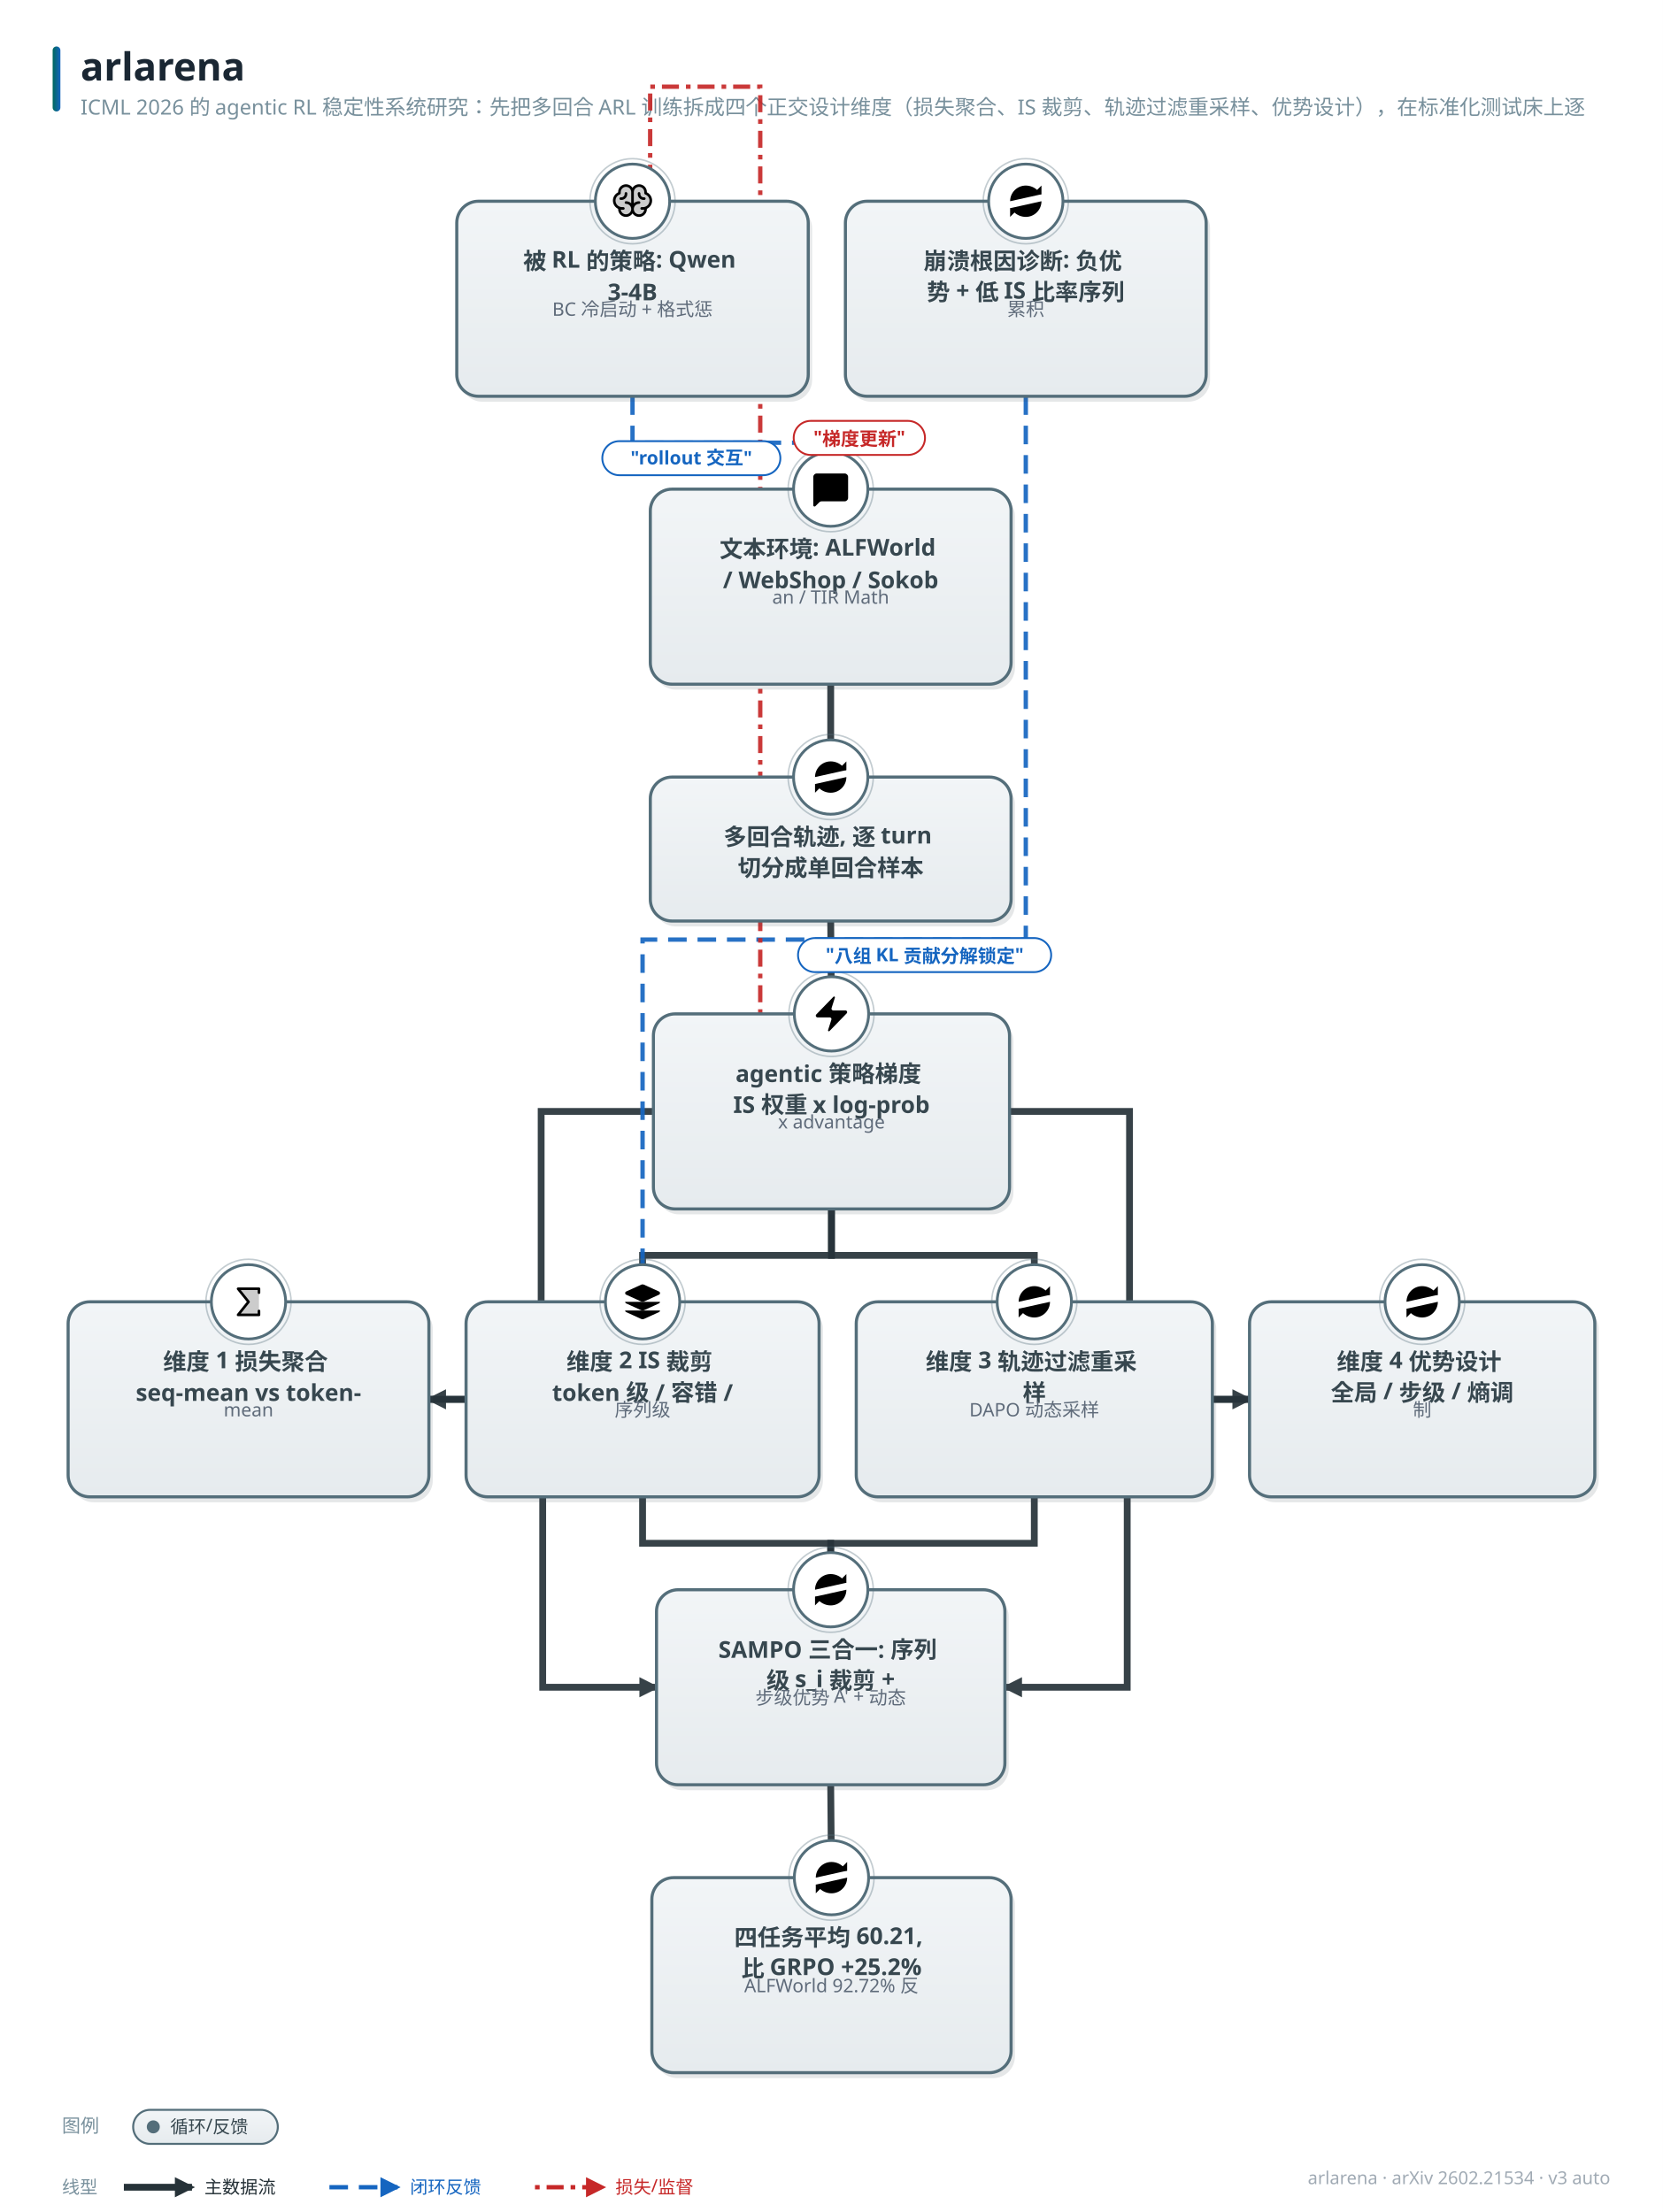
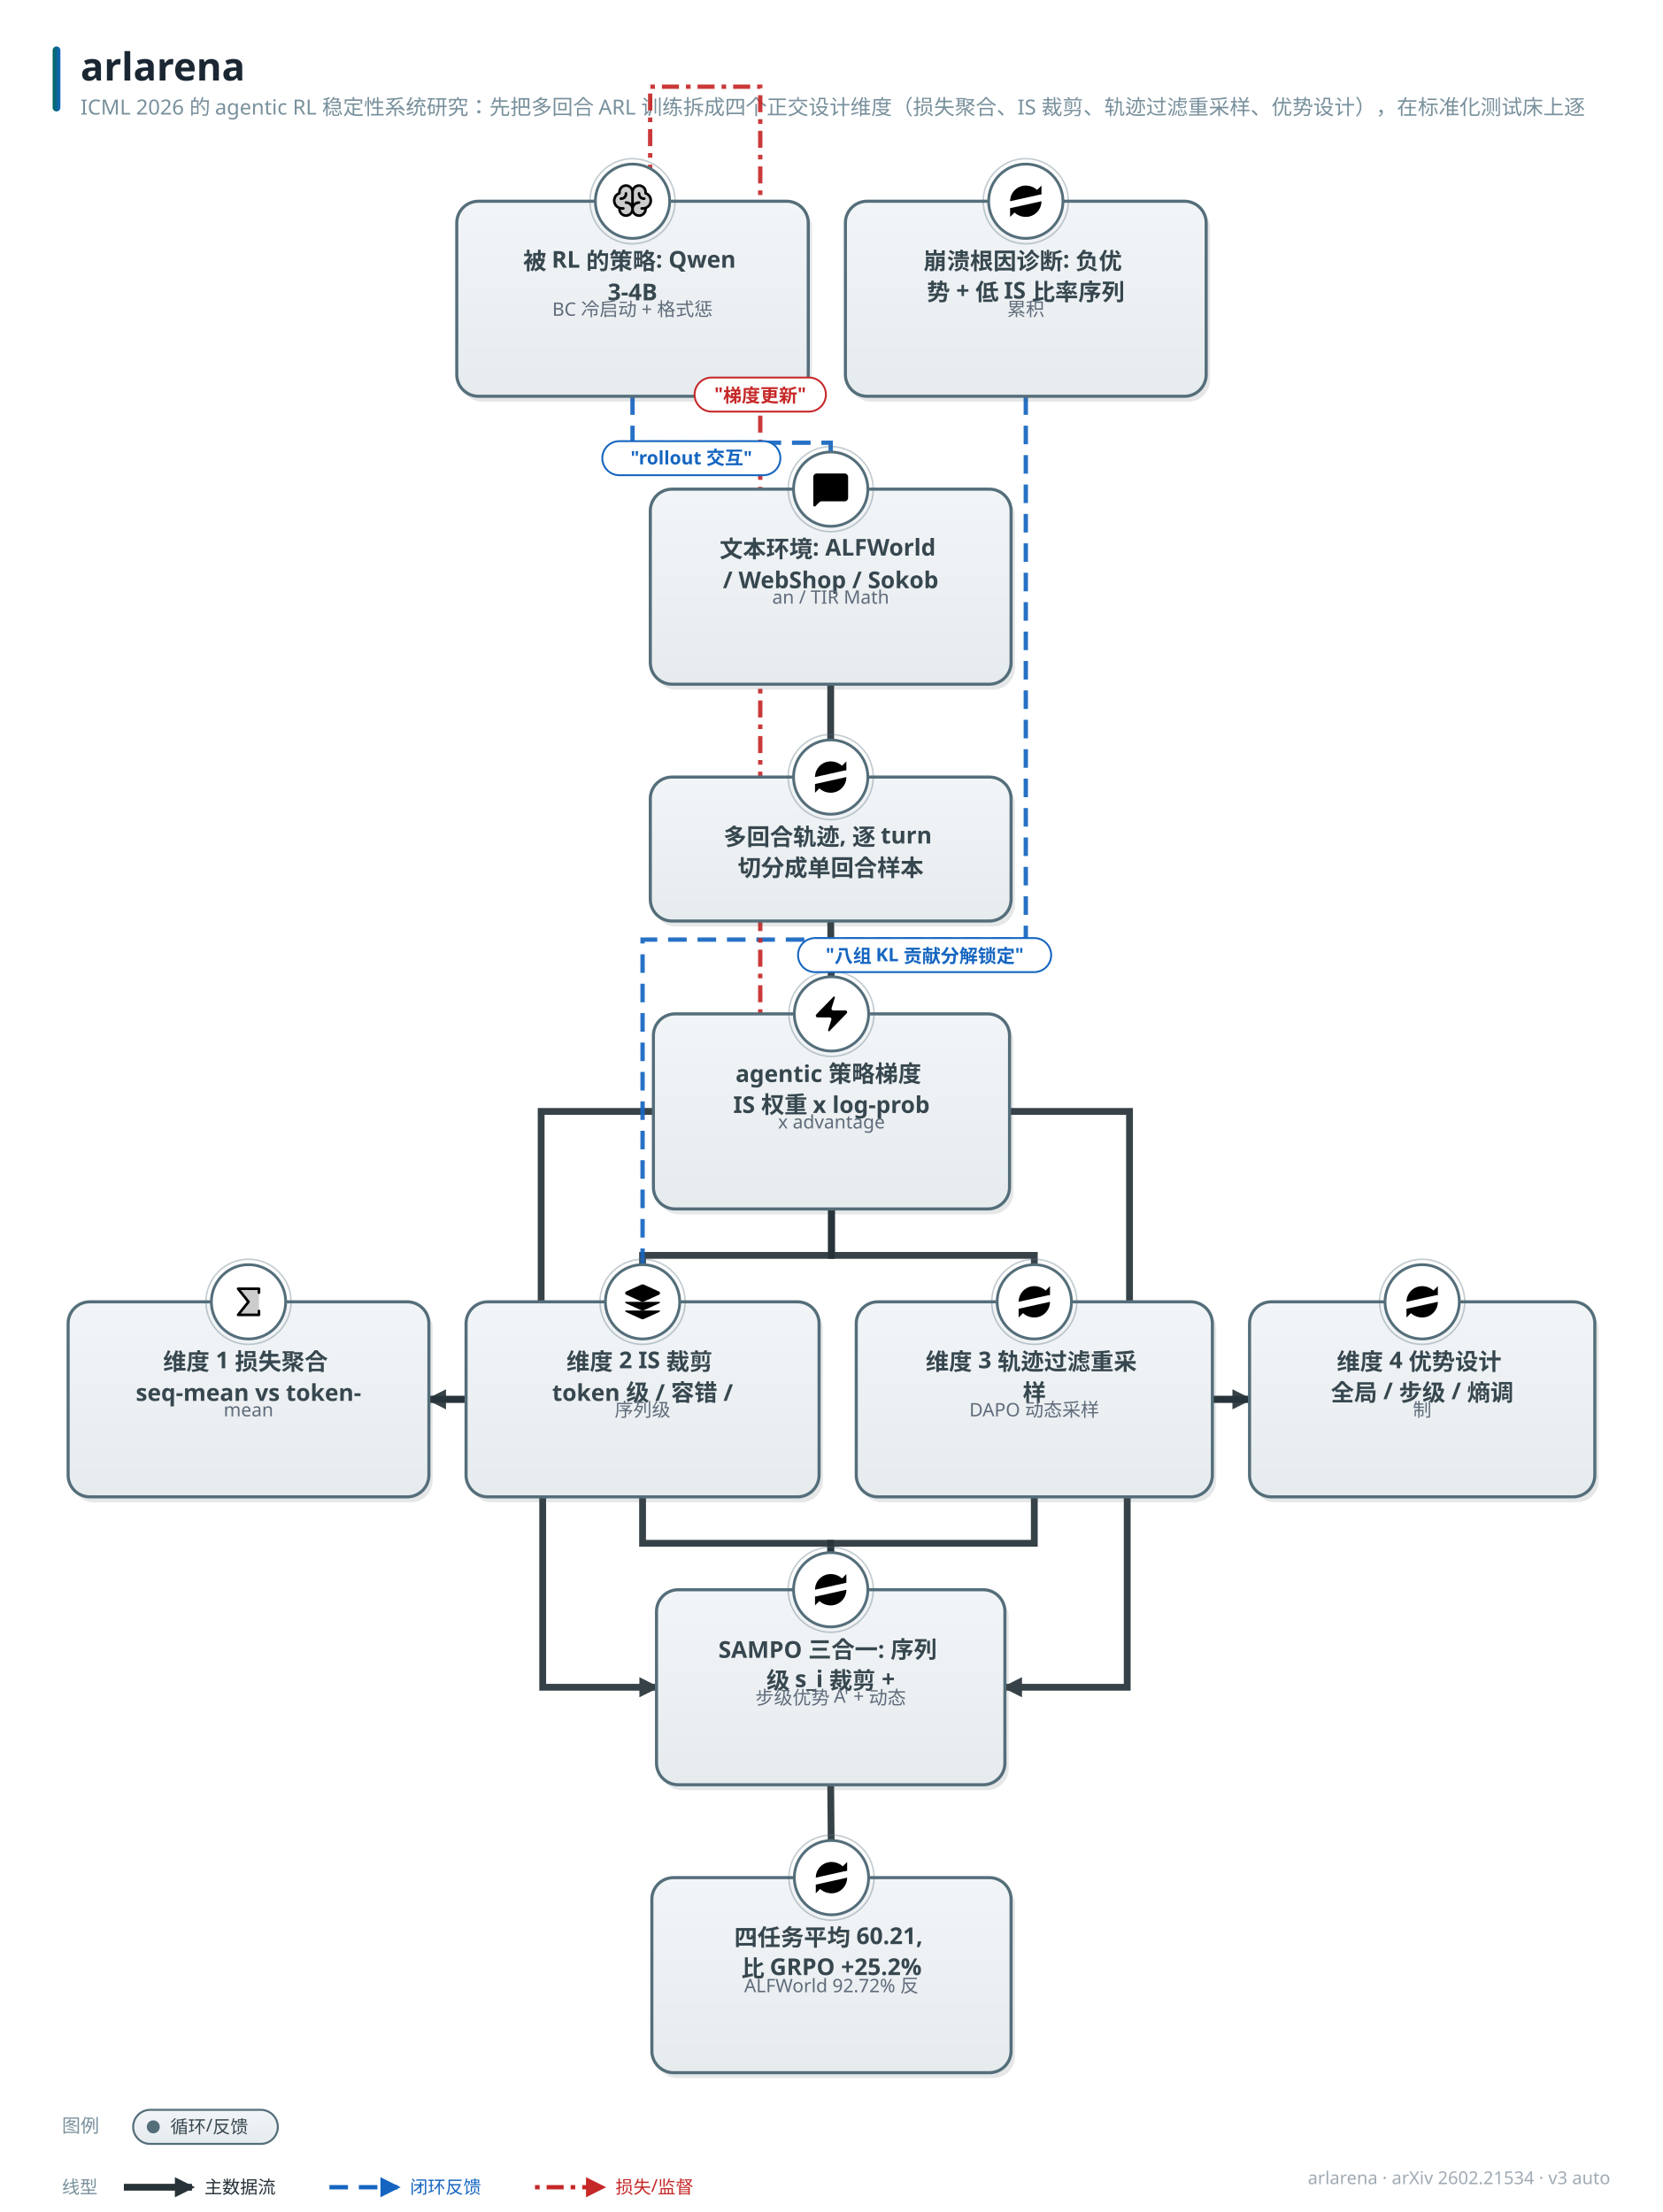
<svg xmlns="http://www.w3.org/2000/svg" width="1074" height="1429" viewBox="0 0 1074 1429" font-family="'PingFang SC','Hiragino Sans GB','Microsoft YaHei','Segoe UI',sans-serif">
  <style>text{font-family:'PingFang SC','Hiragino Sans GB','Microsoft YaHei','Segoe UI',sans-serif;} .lbl{font-weight:700;}</style>
  <defs>
    <linearGradient id="g-data" x1="0" y1="0" x2="0" y2="1">
      <stop offset="0" stop-color="#f1f9f1" />
      <stop offset="1" stop-color="#e2f0e2" />
    </linearGradient>
    <linearGradient id="g-frozen" x1="0" y1="0" x2="0" y2="1">
      <stop offset="0" stop-color="#f0f7fe" />
      <stop offset="1" stop-color="#dcecfb" />
    </linearGradient>
    <linearGradient id="g-train" x1="0" y1="0" x2="0" y2="1">
      <stop offset="0" stop-color="#fff6e8" />
      <stop offset="1" stop-color="#ffedd4" />
    </linearGradient>
    <linearGradient id="g-loss" x1="0" y1="0" x2="0" y2="1">
      <stop offset="0" stop-color="#fdf0f1" />
      <stop offset="1" stop-color="#f9e0e2" />
    </linearGradient>
    <linearGradient id="g-act" x1="0" y1="0" x2="0" y2="1">
      <stop offset="0" stop-color="#f8f1fb" />
      <stop offset="1" stop-color="#f0e4f7" />
    </linearGradient>
    <linearGradient id="g-loop" x1="0" y1="0" x2="0" y2="1">
      <stop offset="0" stop-color="#f2f5f7" />
      <stop offset="1" stop-color="#e6ebee" />
    </linearGradient>
    <linearGradient id="g-env" x1="0" y1="0" x2="0" y2="1">
      <stop offset="0" stop-color="#eef8f6" />
      <stop offset="1" stop-color="#dcf0ec" />
    </linearGradient>
    <linearGradient id="g-mem" x1="0" y1="0" x2="0" y2="1">
      <stop offset="0" stop-color="#fffef0" />
      <stop offset="1" stop-color="#fdf6d8" />
    </linearGradient>
    <linearGradient id="g-reward" x1="0" y1="0" x2="0" y2="1">
      <stop offset="0" stop-color="#fdf2f7" />
      <stop offset="1" stop-color="#f9e2ed" />
    </linearGradient>
    <linearGradient id="g-key" x1="0" y1="0" x2="0" y2="1">
      <stop offset="0" stop-color="#fffaf0" />
      <stop offset="1" stop-color="#fff1d6" />
    </linearGradient>
    <linearGradient id="g-title" x1="0" y1="0" x2="1" y2="0">
      <stop offset="0" stop-color="#00695c" />
      <stop offset="1" stop-color="#1565c0" />
    </linearGradient>
    <marker id="arr-main" viewBox="0 0 10 10" refX="8.5" refY="5" markerWidth="13" markerHeight="13" markerUnits="userSpaceOnUse" orient="auto-start-reverse">
      <path d="M0 0 L10 5 L0 10 z" fill="#546e7a" />
    </marker>
    <marker id="arr-thick" viewBox="0 0 10 10" refX="8.5" refY="5" markerWidth="13" markerHeight="13" markerUnits="userSpaceOnUse" orient="auto-start-reverse">
      <path d="M0 0 L10 5 L0 10 z" fill="#263238" />
    </marker>
    <marker id="arr-thin" viewBox="0 0 10 10" refX="8.5" refY="5" markerWidth="13" markerHeight="13" markerUnits="userSpaceOnUse" orient="auto-start-reverse">
      <path d="M0 0 L10 5 L0 10 z" fill="#9fb0bb" />
    </marker>
    <marker id="arr-fb" viewBox="0 0 10 10" refX="8.5" refY="5" markerWidth="13" markerHeight="13" markerUnits="userSpaceOnUse" orient="auto-start-reverse">
      <path d="M0 0 L10 5 L0 10 z" fill="#1565c0" />
    </marker>
    <marker id="arr-loss" viewBox="0 0 10 10" refX="8.5" refY="5" markerWidth="13" markerHeight="13" markerUnits="userSpaceOnUse" orient="auto-start-reverse">
      <path d="M0 0 L10 5 L0 10 z" fill="#c62828" />
    </marker>
  </defs>
  <rect width="1074" height="1429" fill="#ffffff" />
  <rect x="34" y="30" width="5" height="42" rx="2.5" fill="url(#g-title)" />
  <text x="52" y="52" font-size="25" font-weight="800" fill="#1a2733">arlarena</text>
  <text x="52" y="74" font-size="13.5" fill="#78909c">ICML 2026 的 agentic RL 稳定性系统研究：先把多回合 ARL 训练拆成四个正交设计维度（损失聚合、IS 裁剪、轨迹过滤重采样、优势设计），在标准化测试床上逐</text>
  <text x="1040" y="1411" font-size="11.5" fill="#a0aab4" text-anchor="end">arlarena · arXiv 2602.21534 · v3 auto</text>
  <path d="M 422.0 718.0 L 349.5 718.0 L 349.5 904.0 L 277.0 904.0" fill="none" stroke="#263238" stroke-width="4.4" marker-end="url(#arr-thick)" opacity="0.92" />
  <path d="M 537.0 781.0 L 537.0 811.0 L 415.0 811.0 L 415.0 841.0" fill="none" stroke="#263238" stroke-width="4.4" marker-end="url(#arr-thick)" opacity="0.92" />
  <path d="M 537.0 781.0 L 537.0 811.0 L 668.0 811.0 L 668.0 841.0" fill="none" stroke="#263238" stroke-width="4.4" marker-end="url(#arr-thick)" opacity="0.92" />
  <path d="M 652.0 718.0 L 729.5 718.0 L 729.5 904.0 L 807.0 904.0" fill="none" stroke="#263238" stroke-width="4.4" marker-end="url(#arr-thick)" opacity="0.92" />
  <path d="M 408.5 256.0 L 408.5 286.0 L 536.5 286.0 L 536.5 316.0" fill="none" stroke="#1565c0" stroke-width="2.8" stroke-dasharray="12 7" marker-end="url(#arr-fb)" opacity="0.92" />
  <path d="M 536.5 442.0 L 536.5 502.0" fill="none" stroke="#263238" stroke-width="4.4" marker-end="url(#arr-thick)" opacity="0.92" />
  <path d="M 536.5 595.0 L 537.0 655.0" fill="none" stroke="#263238" stroke-width="4.4" marker-end="url(#arr-thick)" opacity="0.92" />
  <path d="M 277.0 904.0 L 350.5 904.0 L 350.5 1090.0 L 424.0 1090.0" fill="none" stroke="#263238" stroke-width="4.4" marker-end="url(#arr-thick)" opacity="0.92" />
  <path d="M 415.0 967.0 L 415.0 997.0 L 536.5 997.0 L 536.5 1027.0" fill="none" stroke="#263238" stroke-width="4.4" marker-end="url(#arr-thick)" opacity="0.92" />
  <path d="M 668.0 967.0 L 668.0 997.0 L 536.5 997.0 L 536.5 1027.0" fill="none" stroke="#263238" stroke-width="4.4" marker-end="url(#arr-thick)" opacity="0.92" />
  <path d="M 807.0 904.0 L 728.0 904.0 L 728.0 1090.0 L 649.0 1090.0" fill="none" stroke="#263238" stroke-width="4.4" marker-end="url(#arr-thick)" opacity="0.92" />
  <path d="M 662.5 256.0 L 662.5 607.0 L 415.0 607.0 L 415.0 841.0" fill="none" stroke="#1565c0" stroke-width="2.8" stroke-dasharray="12 7" marker-end="url(#arr-fb)" opacity="0.92" />
  <path d="M 536.5 1153.0 L 537.0 1213.0" fill="none" stroke="#263238" stroke-width="4.4" marker-end="url(#arr-thick)" opacity="0.92" />
  <path d="M 491.0 655.0 L 491.0 56.0 L 419.9 56.0 L 419.9 130.0" fill="none" stroke="#c62828" stroke-width="2.8" stroke-dasharray="3 4.5 11 4.5" marker-end="url(#arr-loss)" opacity="0.92" />
  <rect x="297.5" y="133.5" width="227" height="126" rx="14" fill="#37474f" opacity="0.13" />
  <rect x="295" y="130" width="227" height="126" rx="14" fill="url(#g-loop)" stroke="#546e7a" stroke-width="2.0" />
  <circle cx="408.5" cy="130" r="24" fill="#ffffff" stroke="#546e7a" stroke-width="1.8" />
  <circle cx="408.5" cy="130" r="27.5" fill="none" stroke="#546e7a" stroke-width="1" opacity="0.35" />
  <g transform="translate(395.0,116.5) scale(0.1055)">
    <path d="M240,124a48,48,0,0,1-32,45.27h0V176a40,40,0,0,1-80,0,40,40,0,0,1-80,0v-6.73h0a48,48,0,0,1,0-90.54V72a40,40,0,0,1,80,0,40,40,0,0,1,80,0v6.73A48,48,0,0,1,240,124Z" opacity="0.2" />
    <path d="M248,124a56.11,56.11,0,0,0-32-50.61V72a48,48,0,0,0-88-26.49A48,48,0,0,0,40,72v1.39a56,56,0,0,0,0,101.2V176a48,48,0,0,0,88,26.49A48,48,0,0,0,216,176v-1.41A56.09,56.09,0,0,0,248,124ZM88,208a32,32,0,0,1-31.81-28.56A55.87,55.87,0,0,0,64,180h8a8,8,0,0,0,0-16H64A40,40,0,0,1,50.67,86.27,8,8,0,0,0,56,78.73V72a32,32,0,0,1,64,0v68.26A47.8,47.8,0,0,0,88,128a8,8,0,0,0,0,16,32,32,0,0,1,0,64Zm104-44h-8a8,8,0,0,0,0,16h8a55.87,55.87,0,0,0,7.81-.56A32,32,0,1,1,168,144a8,8,0,0,0,0-16,47.8,47.8,0,0,0-32,12.26V72a32,32,0,0,1,64,0v6.73a8,8,0,0,0,5.33,7.54A40,40,0,0,1,192,164Zm16-52a8,8,0,0,1-8,8h-4a36,36,0,0,1-36-36V80a8,8,0,0,1,16,0v4a20,20,0,0,0,20,20h4A8,8,0,0,1,208,112ZM60,120H56a8,8,0,0,1,0-16h4A20,20,0,0,0,80,84V80a8,8,0,0,1,16,0v4A36,36,0,0,1,60,120Z" />
  </g>
  <text x="408.5" y="174" font-size="15" class="lbl" fill="#37474f" text-anchor="middle">
    <tspan x="408.5" dy="0">被 RL 的策略: Qwen</tspan>
    <tspan x="408.5" dy="20">3-4B</tspan>
  </text>
  <text x="408.5" y="204" font-size="12" fill="#5f6b7a" text-anchor="middle">BC 冷启动 + 格式惩</text>
  <rect x="422.5" y="319.5" width="233" height="126" rx="14" fill="#37474f" opacity="0.13" />
  <rect x="420" y="316" width="233" height="126" rx="14" fill="url(#g-loop)" stroke="#546e7a" stroke-width="2.0" />
  <circle cx="536.5" cy="316" r="24" fill="#ffffff" stroke="#546e7a" stroke-width="1.8" />
  <circle cx="536.5" cy="316" r="27.5" fill="none" stroke="#546e7a" stroke-width="1" opacity="0.35" />
  <g transform="translate(523.0,302.5) scale(1.125)">
    <path d="M22 17a2 2 0 0 1-2 2H6.828a2 2 0 0 0-1.414.586l-2.202 2.202A.71.71 0 0 1 2 21.286V5a2 2 0 0 1 2-2h16a2 2 0 0 1 2 2z" />
  </g>
  <text x="536.5" y="360" font-size="15" class="lbl" fill="#37474f" text-anchor="middle">
    <tspan x="536.5" dy="0">文本环境: ALFWorld</tspan>
    <tspan x="536.5" dy="20"> / WebShop / Sokob</tspan>
  </text>
  <text x="536.5" y="390" font-size="12" fill="#5f6b7a" text-anchor="middle">an / TIR Math</text>
  <rect x="422.5" y="505.5" width="233" height="93" rx="14" fill="#37474f" opacity="0.13" />
  <rect x="420" y="502" width="233" height="93" rx="14" fill="url(#g-loop)" stroke="#546e7a" stroke-width="2.0" />
  <circle cx="536.5" cy="502" r="24" fill="#ffffff" stroke="#546e7a" stroke-width="1.8" />
  <circle cx="536.5" cy="502" r="27.5" fill="none" stroke="#546e7a" stroke-width="1" opacity="0.35" />
  <g transform="translate(523.0,488.5) scale(1.125)">
    <path d="M3 12a9 9 0 0 1 9-9 9.75 9.75 0 0 1 6.74 2.74L21 8" />
    <path d="M21 3v5h-5" />
    <path d="M21 12a9 9 0 0 1-9 9 9.75 9.75 0 0 1-6.74-2.74L3 16" />
    <path d="M8 16H3v5" />
  </g>
  <text x="536.5" y="546" font-size="15" class="lbl" fill="#37474f" text-anchor="middle">
    <tspan x="536.5" dy="0">多回合轨迹, 逐 turn</tspan>
    <tspan x="536.5" dy="20"> 切分成单回合样本</tspan>
  </text>
  <rect x="424.5" y="658.5" width="230" height="126" rx="14" fill="#37474f" opacity="0.13" />
  <rect x="422" y="655" width="230" height="126" rx="14" fill="url(#g-loop)" stroke="#546e7a" stroke-width="2.0" />
  <circle cx="537.0" cy="655" r="24" fill="#ffffff" stroke="#546e7a" stroke-width="1.8" />
  <circle cx="537.0" cy="655" r="27.5" fill="none" stroke="#546e7a" stroke-width="1" opacity="0.35" />
  <g transform="translate(523.5,641.5) scale(1.125)">
    <path d="M4 14a1 1 0 0 1-.78-1.63l9.9-10.2a.5.5 0 0 1 .86.46l-1.92 6.02A1 1 0 0 0 13 10h7a1 1 0 0 1 .78 1.63l-9.9 10.2a.5.5 0 0 1-.86-.46l1.92-6.02A1 1 0 0 0 11 14z" />
  </g>
  <text x="537.0" y="699" font-size="15" class="lbl" fill="#37474f" text-anchor="middle">
    <tspan x="537.0" dy="0">agentic 策略梯度</tspan>
    <tspan x="537.0" dy="20">IS 权重 x log-prob</tspan>
  </text>
  <text x="537.0" y="729" font-size="12" fill="#5f6b7a" text-anchor="middle"> x advantage</text>
  <rect x="46.5" y="844.5" width="233" height="126" rx="14" fill="#37474f" opacity="0.13" />
  <rect x="44" y="841" width="233" height="126" rx="14" fill="url(#g-loop)" stroke="#546e7a" stroke-width="2.0" />
  <circle cx="160.5" cy="841" r="24" fill="#ffffff" stroke="#546e7a" stroke-width="1.8" />
  <circle cx="160.5" cy="841" r="27.5" fill="none" stroke="#546e7a" stroke-width="1" opacity="0.35" />
  <g transform="translate(147.0,827.5) scale(0.1055)">
    <path d="M192,48V208H64l64-80L64,48Z" opacity="0.2" />
    <path d="M184,72V56H80.65l53.6,67a8,8,0,0,1,0,10l-53.6,67H184V184a8,8,0,0,1,16,0v24a8,8,0,0,1-8,8H64a8,8,0,0,1-6.25-13l60-75-60-75A8,8,0,0,1,64,40H192a8,8,0,0,1,8,8V72a8,8,0,0,1-16,0Z" />
  </g>
  <text x="160.5" y="885" font-size="15" class="lbl" fill="#37474f" text-anchor="middle">
    <tspan x="160.5" dy="0">维度 1 损失聚合</tspan>
    <tspan x="160.5" dy="20">seq-mean vs token-</tspan>
  </text>
  <text x="160.5" y="915" font-size="12" fill="#5f6b7a" text-anchor="middle">mean</text>
  <rect x="303.5" y="844.5" width="228" height="126" rx="14" fill="#37474f" opacity="0.13" />
  <rect x="301" y="841" width="228" height="126" rx="14" fill="url(#g-loop)" stroke="#546e7a" stroke-width="2.0" />
  <circle cx="415.0" cy="841" r="24" fill="#ffffff" stroke="#546e7a" stroke-width="1.8" />
  <circle cx="415.0" cy="841" r="27.5" fill="none" stroke="#546e7a" stroke-width="1" opacity="0.35" />
  <g transform="translate(401.5,827.5) scale(1.125)">
    <path d="M12.83 2.18a2 2 0 0 0-1.66 0L2.6 6.08a1 1 0 0 0 0 1.83l8.58 3.91a2 2 0 0 0 1.66 0l8.58-3.9a1 1 0 0 0 0-1.83z" />
    <path d="M2 12a1 1 0 0 0 .58.91l8.6 3.91a2 2 0 0 0 1.65 0l8.58-3.9A1 1 0 0 0 22 12" />
    <path d="M2 17a1 1 0 0 0 .58.91l8.6 3.91a2 2 0 0 0 1.65 0l8.58-3.9A1 1 0 0 0 22 17" />
  </g>
  <text x="415.0" y="885" font-size="15" class="lbl" fill="#37474f" text-anchor="middle">
    <tspan x="415.0" dy="0">维度 2 IS 裁剪</tspan>
    <tspan x="415.0" dy="20">token 级 / 容错 / </tspan>
  </text>
  <text x="415.0" y="915" font-size="12" fill="#5f6b7a" text-anchor="middle">序列级</text>
  <rect x="555.5" y="844.5" width="230" height="126" rx="14" fill="#37474f" opacity="0.13" />
  <rect x="553" y="841" width="230" height="126" rx="14" fill="url(#g-loop)" stroke="#546e7a" stroke-width="2.0" />
  <circle cx="668.0" cy="841" r="24" fill="#ffffff" stroke="#546e7a" stroke-width="1.8" />
  <circle cx="668.0" cy="841" r="27.5" fill="none" stroke="#546e7a" stroke-width="1" opacity="0.35" />
  <g transform="translate(654.5,827.5) scale(1.125)">
    <path d="M3 12a9 9 0 0 1 9-9 9.75 9.75 0 0 1 6.74 2.74L21 8" />
    <path d="M21 3v5h-5" />
    <path d="M21 12a9 9 0 0 1-9 9 9.75 9.75 0 0 1-6.74-2.74L3 16" />
    <path d="M8 16H3v5" />
  </g>
  <text x="668.0" y="885" font-size="15" class="lbl" fill="#37474f" text-anchor="middle">
    <tspan x="668.0" dy="0">维度 3 轨迹过滤重采</tspan>
    <tspan x="668.0" dy="20">样</tspan>
  </text>
  <text x="668.0" y="915" font-size="12" fill="#5f6b7a" text-anchor="middle">DAPO 动态采样</text>
  <rect x="809.5" y="844.5" width="223" height="126" rx="14" fill="#37474f" opacity="0.13" />
  <rect x="807" y="841" width="223" height="126" rx="14" fill="url(#g-loop)" stroke="#546e7a" stroke-width="2.0" />
  <circle cx="918.5" cy="841" r="24" fill="#ffffff" stroke="#546e7a" stroke-width="1.8" />
  <circle cx="918.5" cy="841" r="27.5" fill="none" stroke="#546e7a" stroke-width="1" opacity="0.35" />
  <g transform="translate(905.0,827.5) scale(1.125)">
    <path d="M3 12a9 9 0 0 1 9-9 9.75 9.75 0 0 1 6.74 2.74L21 8" />
    <path d="M21 3v5h-5" />
    <path d="M21 12a9 9 0 0 1-9 9 9.75 9.75 0 0 1-6.74-2.74L3 16" />
    <path d="M8 16H3v5" />
  </g>
  <text x="918.5" y="885" font-size="15" class="lbl" fill="#37474f" text-anchor="middle">
    <tspan x="918.5" dy="0">维度 4 优势设计</tspan>
    <tspan x="918.5" dy="20">全局 / 步级 / 熵调</tspan>
  </text>
  <text x="918.5" y="915" font-size="12" fill="#5f6b7a" text-anchor="middle">制</text>
  <rect x="548.5" y="133.5" width="233" height="126" rx="14" fill="#37474f" opacity="0.13" />
  <rect x="546" y="130" width="233" height="126" rx="14" fill="url(#g-loop)" stroke="#546e7a" stroke-width="2.0" />
  <circle cx="662.5" cy="130" r="24" fill="#ffffff" stroke="#546e7a" stroke-width="1.8" />
  <circle cx="662.5" cy="130" r="27.5" fill="none" stroke="#546e7a" stroke-width="1" opacity="0.35" />
  <g transform="translate(649.0,116.5) scale(1.125)">
    <path d="M3 12a9 9 0 0 1 9-9 9.75 9.75 0 0 1 6.74 2.74L21 8" />
    <path d="M21 3v5h-5" />
    <path d="M21 12a9 9 0 0 1-9 9 9.75 9.75 0 0 1-6.74-2.74L3 16" />
    <path d="M8 16H3v5" />
  </g>
  <text x="662.5" y="174" font-size="15" class="lbl" fill="#37474f" text-anchor="middle">
    <tspan x="662.5" dy="0">崩溃根因诊断: 负优</tspan>
    <tspan x="662.5" dy="20">势 + 低 IS 比率序列</tspan>
  </text>
  <text x="662.5" y="204" font-size="12" fill="#5f6b7a" text-anchor="middle">累积</text>
  <rect x="426.5" y="1030.5" width="225" height="126" rx="14" fill="#37474f" opacity="0.13" />
  <rect x="424" y="1027" width="225" height="126" rx="14" fill="url(#g-loop)" stroke="#546e7a" stroke-width="2.0" />
  <circle cx="536.5" cy="1027" r="24" fill="#ffffff" stroke="#546e7a" stroke-width="1.8" />
  <circle cx="536.5" cy="1027" r="27.5" fill="none" stroke="#546e7a" stroke-width="1" opacity="0.35" />
  <g transform="translate(523.0,1013.5) scale(1.125)">
    <path d="M3 12a9 9 0 0 1 9-9 9.75 9.75 0 0 1 6.74 2.74L21 8" />
    <path d="M21 3v5h-5" />
    <path d="M21 12a9 9 0 0 1-9 9 9.75 9.75 0 0 1-6.74-2.74L3 16" />
    <path d="M8 16H3v5" />
  </g>
  <text x="536.5" y="1071" font-size="15" class="lbl" fill="#37474f" text-anchor="middle">
    <tspan x="536.5" dy="0">SAMPO 三合一: 序列</tspan>
    <tspan x="536.5" dy="20">级 s_i 裁剪 +</tspan>
  </text>
  <text x="536.5" y="1101" font-size="12" fill="#5f6b7a" text-anchor="middle">步级优势 A' + 动态</text>
  <rect x="423.5" y="1216.5" width="232" height="126" rx="14" fill="#37474f" opacity="0.13" />
  <rect x="421" y="1213" width="232" height="126" rx="14" fill="url(#g-loop)" stroke="#546e7a" stroke-width="2.0" />
  <circle cx="537.0" cy="1213" r="24" fill="#ffffff" stroke="#546e7a" stroke-width="1.8" />
  <circle cx="537.0" cy="1213" r="27.5" fill="none" stroke="#546e7a" stroke-width="1" opacity="0.35" />
  <g transform="translate(523.5,1199.5) scale(1.125)">
    <path d="M3 12a9 9 0 0 1 9-9 9.75 9.75 0 0 1 6.74 2.74L21 8" />
    <path d="M21 3v5h-5" />
    <path d="M21 12a9 9 0 0 1-9 9 9.75 9.75 0 0 1-6.74-2.74L3 16" />
    <path d="M8 16H3v5" />
  </g>
  <text x="537.0" y="1257" font-size="15" class="lbl" fill="#37474f" text-anchor="middle">
    <tspan x="537.0" dy="0">四任务平均 60.21, </tspan>
    <tspan x="537.0" dy="20">比 GRPO +25.2%</tspan>
  </text>
  <text x="537.0" y="1287" font-size="12" fill="#5f6b7a" text-anchor="middle">ALFWorld 92.72% 反</text>
  <g transform="translate(446.5,296.0)">
    <rect x="-57.5" y="-11" width="115.0" height="22" rx="11" fill="#ffffff" stroke="#1565c0" stroke-width="1.2" />
    <text y="4" font-size="12" fill="#1565c0" font-weight="600" text-anchor="middle">"rollout 交互"</text>
  </g>
  <g transform="translate(597.2,617.0)">
    <rect x="-81.8" y="-11" width="163.5" height="22" rx="11" fill="#ffffff" stroke="#1565c0" stroke-width="1.2" />
    <text y="4" font-size="12" fill="#1565c0" font-weight="600" text-anchor="middle">"八组 KL 贡献分解锁定"</text>
  </g>
-   <g transform="translate(555.0,282.9)">
+   <g transform="translate(491.0,254.9)">
    <rect x="-42.4" y="-11" width="84.8" height="22" rx="11" fill="#ffffff" stroke="#c62828" stroke-width="1.2" />
    <text y="4" font-size="12" fill="#c62828" font-weight="600" text-anchor="middle">"梯度更新"</text>
  </g>
  <text x="40" y="1377.5" font-size="12" fill="#78909c">图例</text>
  <g>
    <rect x="86" y="1363" width="93.43" height="22" rx="11" fill="url(#g-loop)" stroke="#546e7a" stroke-width="1.3" />
    <circle cx="99" cy="1374" r="4.2" fill="#546e7a" />
    <text x="110" y="1378" font-size="11.5" fill="#37474f">循环/反馈</text>
  </g>
  <text x="40" y="1417" font-size="11.5" fill="#78909c">线型</text>
  <g>
    <path d="M 80 1413 h 44" stroke="#263238" stroke-width="4.4" marker-end="url(#arr-thick)" />
    <text x="132" y="1417" font-size="11.5" fill="#263238">主数据流</text>
  </g>
  <g>
    <path d="M 212.76 1413 h 44" stroke="#1565c0" stroke-width="2.8" stroke-dasharray="12 7" marker-end="url(#arr-fb)" />
    <text x="264.76" y="1417" font-size="11.5" fill="#1565c0">闭环反馈</text>
  </g>
  <g>
    <path d="M 345.52 1413 h 44" stroke="#c62828" stroke-width="2.8" stroke-dasharray="3 4.5 11 4.5" marker-end="url(#arr-loss)" />
    <text x="397.52" y="1417" font-size="11.5" fill="#c62828">损失/监督</text>
  </g>
</svg>
